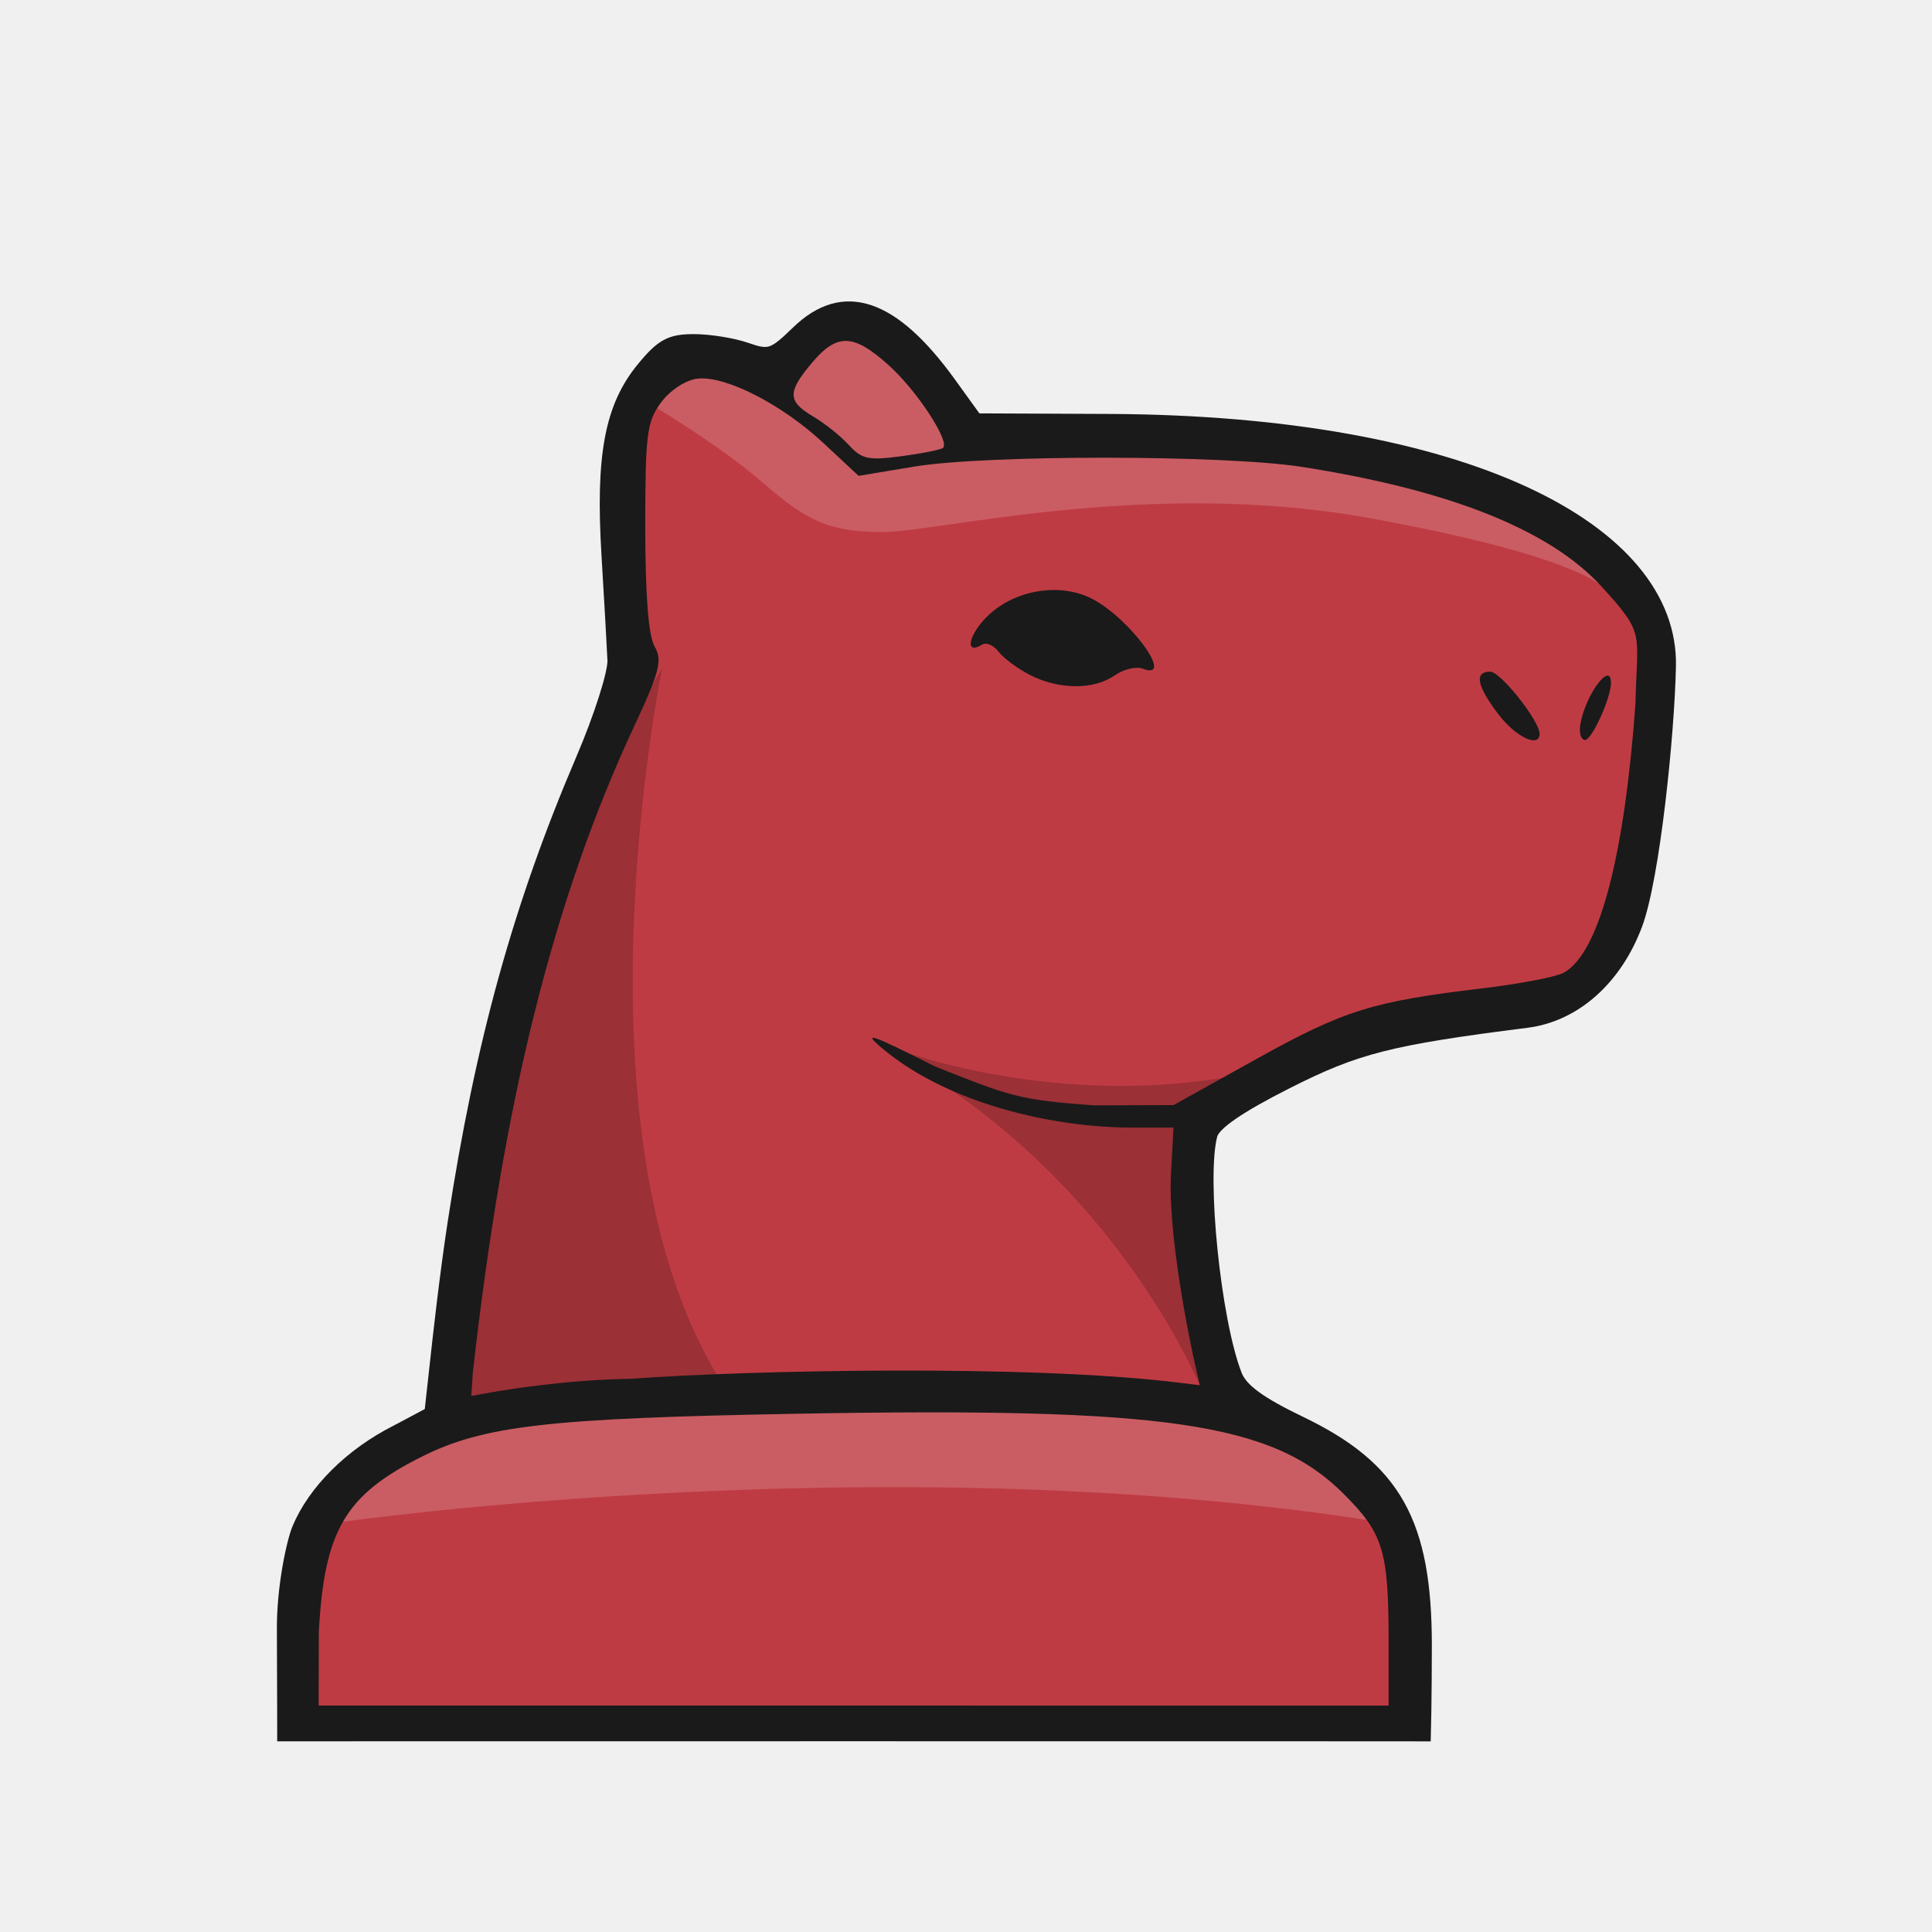
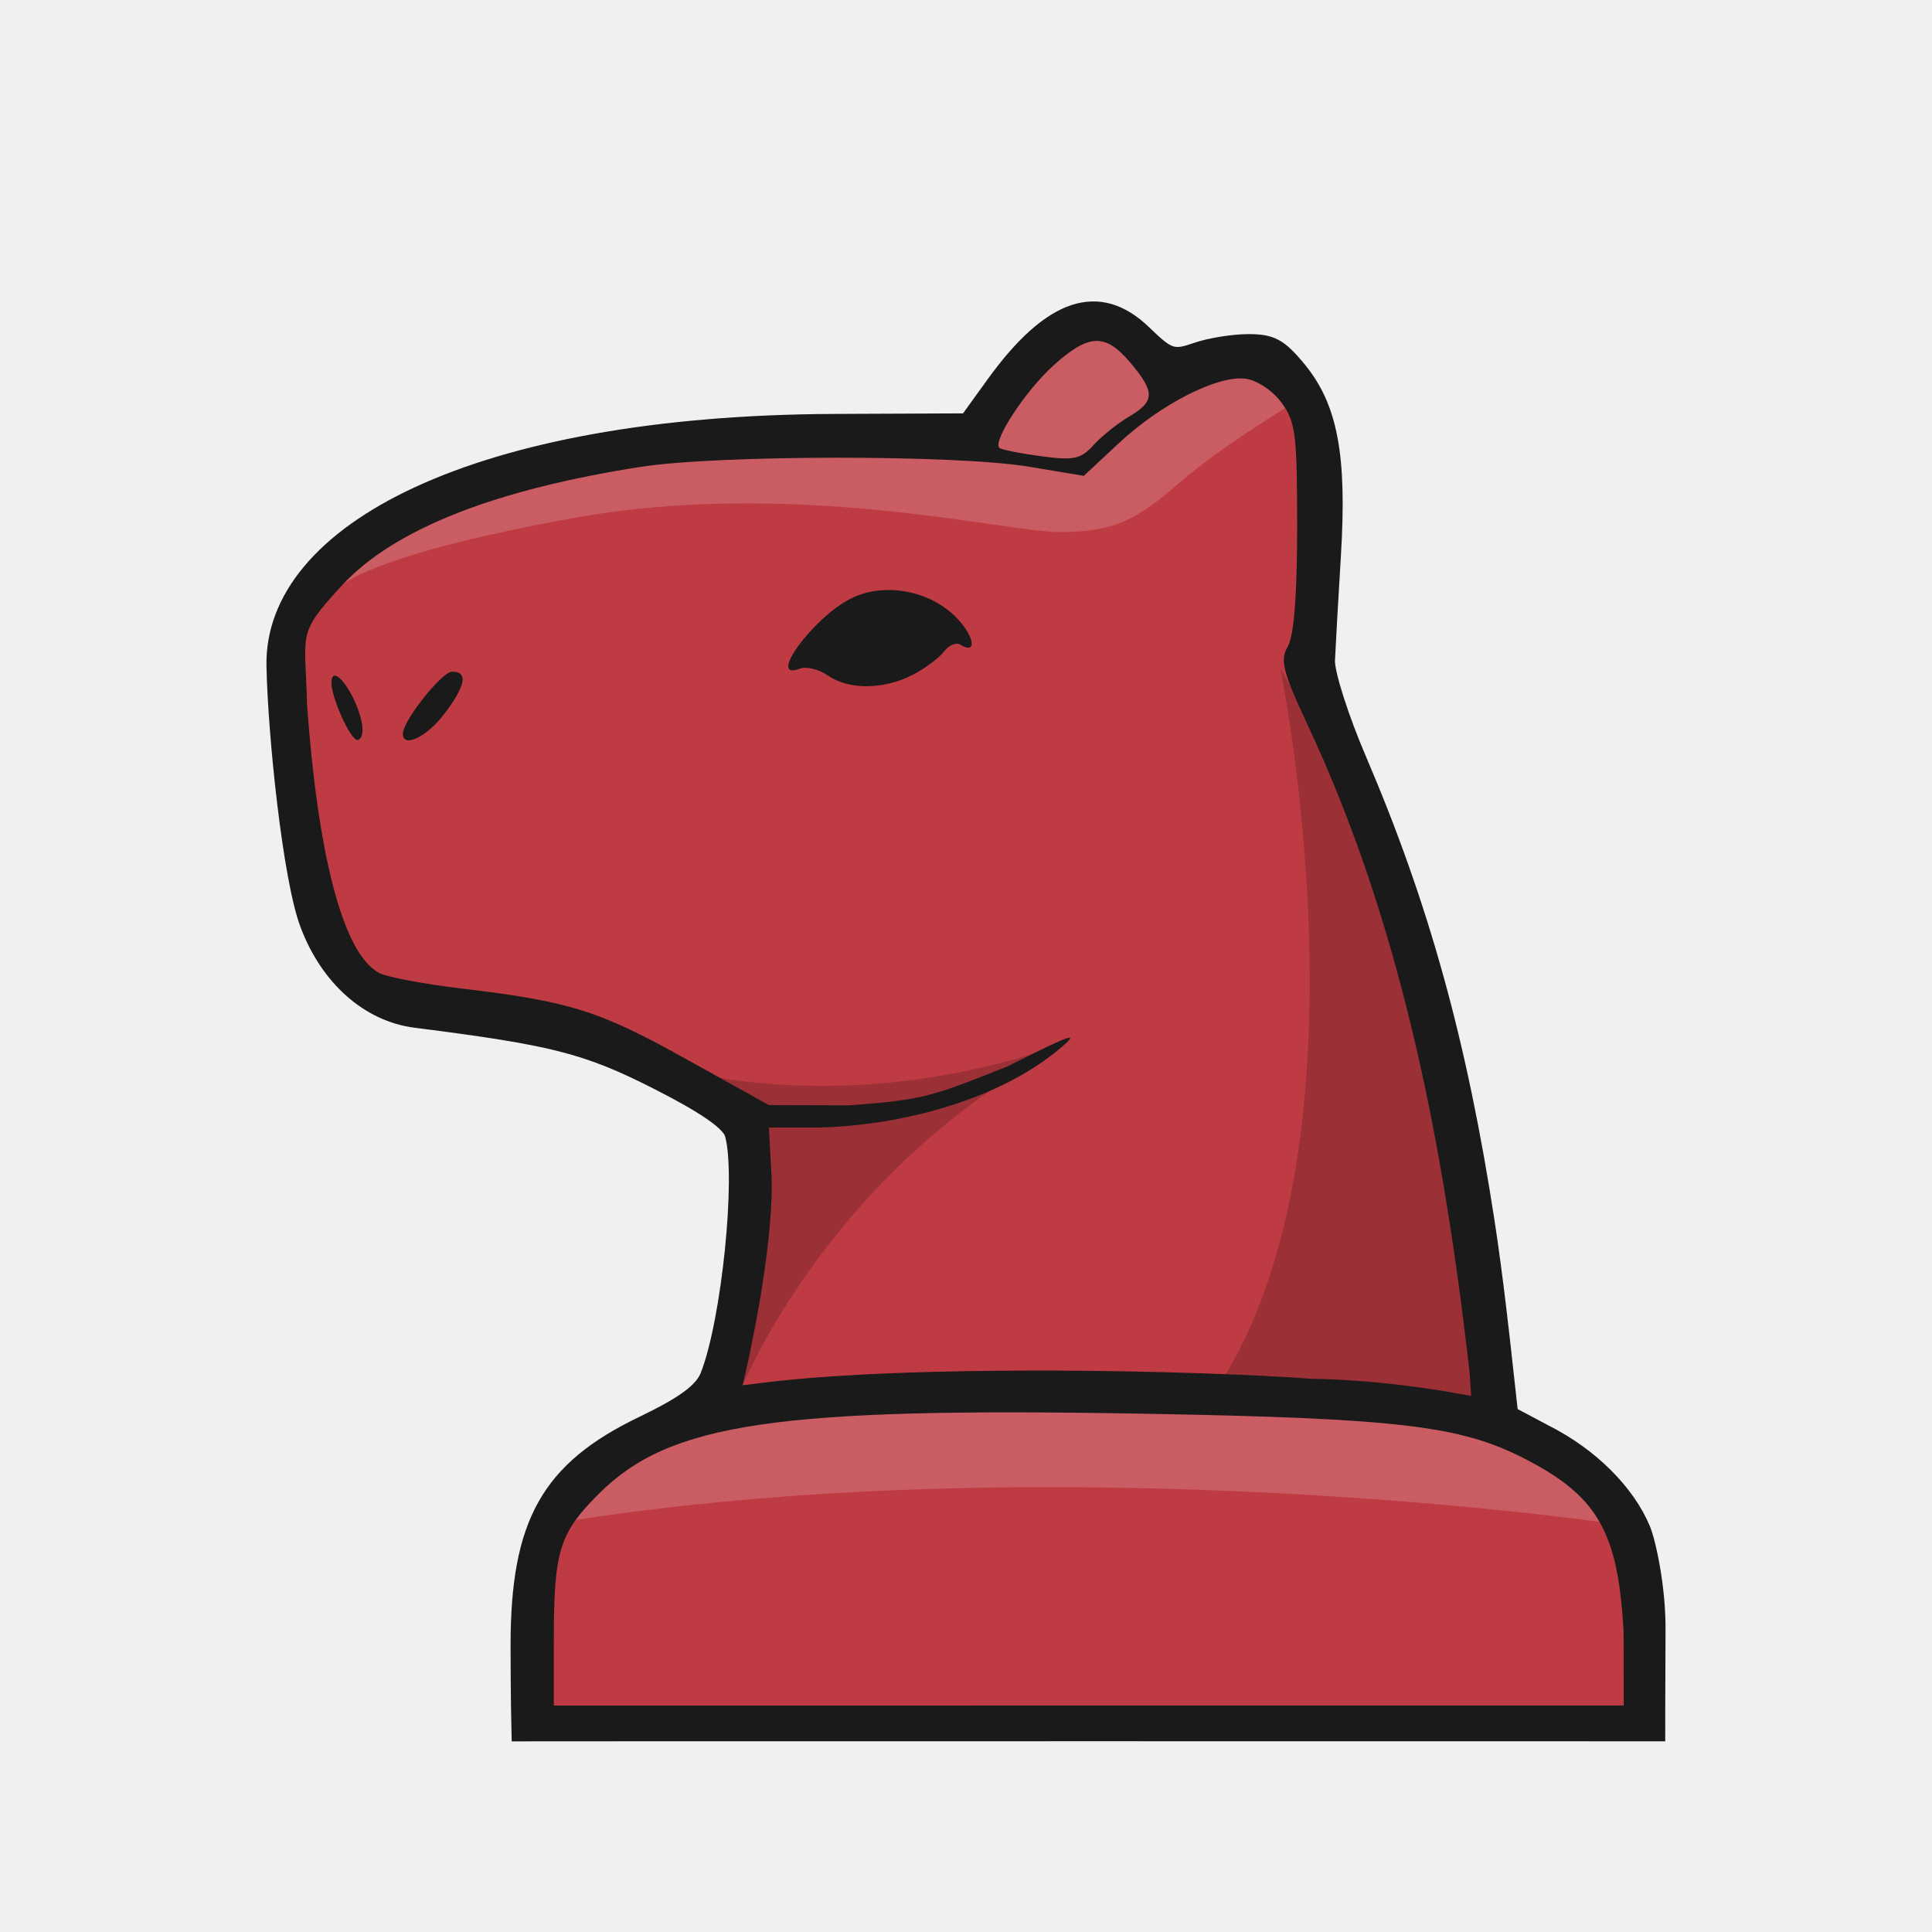
<svg xmlns="http://www.w3.org/2000/svg" width="341.33" height="341.33" version="1.1" viewBox="0 0 341.33 341.33">
  <defs>
    <style>.clsN-1{fill:none;}.clsN-2{fill:#4185BF;}.clsN-3,.clsN-5{fill:#fff;}.clsN-3,.clsN-4{opacity:0.2;}.clsN-6{fill:#1a1a1a;}</style>
    <style>.clsN-1{fill:none;}.clsN-2{fill:#C09526;}.clsN-3,.clsN-5{fill:#fff;}.clsN-3,.clsN-4{opacity:0.2;}.clsN-6{fill:#1a1a1a;}</style>
    <style>.clsN-1{fill:none;}.clsN-2{fill:#4185BF;}.clsN-3,.clsN-5{fill:#fff;}.clsN-3,.clsN-4{opacity:0.2;}.clsN-6{fill:#1a1a1a;}</style>
    <style>.clsN-1{fill:none;}.clsN-2{fill:#C09526;}.clsN-3,.clsN-5{fill:#fff;}.clsN-3,.clsN-4{opacity:0.2;}.clsN-6{fill:#1a1a1a;}</style>
  </defs>
-   <path d="m49.939 306.68s4e-6 -6.793-0.055-18.896c-0.034-7.484 1.726-15.468 2.692-17.78 2.801-6.704 9.312-13.18 17.328-17.236l6.046-3.213 0.946-8.557c0.462-4.18 1.665-15.291 3.166-25.079 4.861-31.714 11.572-55.95 22.686-81.925 3.138-7.333 5.629-15.133 5.536-17.333s-0.567-10.555-1.052-18.567c-1.069-17.627 0.559-26.286 6.238-33.175 3.373-4.092 4.911-4.924 9.096-4.924 2.771 0 6.972 0.674 9.336 1.498 3.99 1.391 4.627 1.18 8.871-2.933 8.199-7.947 17.013-5.007 27.161 9.06l4.599 6.375 23.401 0.103c63.258 0.279 99.666 19.438 99.192 43.562-0.237 12.041-2.844 37.486-5.927 45.725-3.626 9.691-10.91 16.152-19.427 17.233-24.269 3.078-30.082 4.559-42.411 10.802-8.417 4.262-12.735 7.236-13.241 9.117-1.991 7.416 0.607 32.814 4.33 42.326 0.998 2.551 4.162 4.87 11.374 8.339 16.747 8.055 22.176 17.724 22.176 39.496 0 9.497-0.176 15.983-0.176 15.983s-13.29-0.019-101.39-0.019c-94.795 0-100.49 0.018-100.49 0.018z" fill="#bf3b43" stroke="#1a1a1a" stroke-width="1.933" />
-   <path d="m117 118c-27 45.5-34.115 130.27-34.115 130.27s1.211 0.884 3.012 2.143c0.272-0.153 0.562-0.295 0.875-0.422 1.084-0.669 2.479-1.188 4.236-1.44 0.913-0.13 2.091-0.315 3.037-0.395 0.263-0.022 0.704-0.268 0.812-0.062 0.712-0.328 1.491-0.476 2.488-0.439 0.304 0.011 0.628 0.039 0.977 0.082 0.165 0.024 0.328 0.067 0.494 0.072 2.346 0.075 4.715-0.042 7.062-0.068 1.089 0.014 2.176 0.01 3.266 8e-3 0.634-2e-3 1.268 7e-5 1.902 0 0.596-8e-5 1.191 0 1.787 0 0.322-0.094 0.661-0.167 1.025-0.209 1.255-0.567 2.037-0.403 3.389-0.336 0.577 0.025 0.736 0.05 0.729 0.07 0.191-0.011 0.185-0.016 0.543-0.033 0.478-7e-3 0.956 4e-3 1.434 8e-3 0.257-0.097 0.609-0.226 1.061-0.398 0.609-0.487 1.37-0.709 2.17-0.752 0.667-0.036 1.331 0.054 1.959 0.17 0.099-0.028 1.202-0.025 1.326-0.023 0.653 5e-3 1.306 2e-3 1.959 2e-3 -0.145-0.42-0.268-0.812-0.428-1.248-28.25-43.25-11-127-11-127zm8.15 128.27c0.256 0.047 0.525 0.087 0.756 0.143 0.15 0.036-0.301-0.07-0.451-0.105-0.258-0.017-0.329-0.028-0.305-0.037zm-29.482 2.049c-0.238 0.052-0.479 0.091-0.721 0.131 0.057 0.255 0.095 0.524 0.125 0.801h1.236c-0.061-0.271-0.127-0.548-0.16-0.781-0.024-0.17-0.281-0.135-0.48-0.15z" fill="#050000" fill-opacity=".189" stop-color="#000000" style="font-variation-settings:normal" />
-   <g fill="#050000" fill-opacity=".137" stop-color="#000000" style="font-variation-settings:normal">
-     <path d="m208.4 199.14s1.261 24.849 4.681 48.227c3.34 22.834 0 0 0 0s-14.659-39.173-56.409-61.77c-7.23-3.913 26.775 11.862 26.775 11.862s11.219 0.247 25.048 0.918z" fill="#050000" fill-opacity=".189" stop-color="#000000" style="font-variation-settings:normal" />
+   <g transform="matrix(-1 0 0 1 343.17 0)">
+     <path d="m49.939 306.68s4e-6 -6.793-0.055-18.896c-0.034-7.484 1.726-15.468 2.692-17.78 2.801-6.704 9.312-13.18 17.328-17.236l6.046-3.213 0.946-8.557c0.462-4.18 1.665-15.291 3.166-25.079 4.861-31.714 11.572-55.95 22.686-81.925 3.138-7.333 5.629-15.133 5.536-17.333s-0.567-10.555-1.052-18.567c-1.069-17.627 0.559-26.286 6.238-33.175 3.373-4.092 4.911-4.924 9.096-4.924 2.771 0 6.972 0.674 9.336 1.498 3.99 1.391 4.627 1.18 8.871-2.933 8.199-7.947 17.013-5.007 27.161 9.06l4.599 6.375 23.401 0.103c63.258 0.279 99.666 19.438 99.192 43.562-0.237 12.041-2.844 37.486-5.927 45.725-3.626 9.691-10.91 16.152-19.427 17.233-24.269 3.078-30.082 4.559-42.411 10.802-8.417 4.262-12.735 7.236-13.241 9.117-1.991 7.416 0.607 32.814 4.33 42.326 0.998 2.551 4.162 4.87 11.374 8.339 16.747 8.055 22.176 17.724 22.176 39.496 0 9.497-0.176 15.983-0.176 15.983s-13.29-0.019-101.39-0.019c-94.795 0-100.49 0.018-100.49 0.018z" fill="#bf3b43" stroke="#1a1a1a" stroke-width="1.933" />
+     <path d="m117 118c-27 45.5-34.115 130.27-34.115 130.27s1.211 0.884 3.012 2.143c0.272-0.153 0.562-0.295 0.875-0.422 1.084-0.669 2.479-1.188 4.236-1.44 0.913-0.13 2.091-0.315 3.037-0.395 0.263-0.022 0.704-0.268 0.812-0.062 0.712-0.328 1.491-0.476 2.488-0.439 0.304 0.011 0.628 0.039 0.977 0.082 0.165 0.024 0.328 0.067 0.494 0.072 2.346 0.075 4.715-0.042 7.062-0.068 1.089 0.014 2.176 0.01 3.266 8e-3 0.634-2e-3 1.268 7e-5 1.902 0 0.596-8e-5 1.191 0 1.787 0 0.322-0.094 0.661-0.167 1.025-0.209 1.255-0.567 2.037-0.403 3.389-0.336 0.577 0.025 0.736 0.05 0.729 0.07 0.191-0.011 0.185-0.016 0.543-0.033 0.478-7e-3 0.956 4e-3 1.434 8e-3 0.257-0.097 0.609-0.226 1.061-0.398 0.609-0.487 1.37-0.709 2.17-0.752 0.667-0.036 1.331 0.054 1.959 0.17 0.099-0.028 1.202-0.025 1.326-0.023 0.653 5e-3 1.306 2e-3 1.959 2e-3 -0.145-0.42-0.268-0.812-0.428-1.248-28.25-43.25-11-127-11-127zm8.15 128.27c0.256 0.047 0.525 0.087 0.756 0.143 0.15 0.036-0.301-0.07-0.451-0.105-0.258-0.017-0.329-0.028-0.305-0.037zm-29.482 2.049c-0.238 0.052-0.479 0.091-0.721 0.131 0.057 0.255 0.095 0.524 0.125 0.801h1.236c-0.061-0.271-0.127-0.548-0.16-0.781-0.024-0.17-0.281-0.135-0.48-0.15z" fill="#050000" fill-opacity=".189" stop-color="#000000" style="font-variation-settings:normal" />
+     <g fill="#050000" fill-opacity=".137" stop-color="#000000" style="font-variation-settings:normal">
+       <path d="m208.4 199.14s1.261 24.849 4.681 48.227c3.34 22.834 0 0 0 0s-14.659-39.173-56.409-61.77c-7.23-3.913 26.775 11.862 26.775 11.862s11.219 0.247 25.048 0.918z" fill="#050000" fill-opacity=".189" stop-color="#000000" style="font-variation-settings:normal" />
+     </g>
+     <path d="m60.325 268.9s94.949-13.622 181.15-0.374c113.48 17.44 0 0 0 0s-0.975-12.523-38.475-18.523-102.5-0.25-116 3-23.089 6.133-26.676 15.896z" fill="#fff" fill-opacity=".173" stop-color="#000000" style="font-variation-settings:normal" />
+     <path d="m114.25 71s12.75 7.5 20.5 14.25 11.75 8.75 21.25 8.75 47-9.5 85.75-2.5 42 12.75 42 12.75-2-5.75-25.25-15.5-89.25-10.25-89.25-10.25-8-18-14.25-19.5-6.5-1.25-9.25-0.5-6.75 9.25-13 7-15.5-3-18.5 5.5z" fill="#fff" fill-opacity=".173" stop-color="#000000" style="font-variation-settings:normal" />
+     <path d="m155.62 184.38s28.381 11.784 62.125 5.75c18.875-3.375 0 0 0 0l-9.25 8.25s-31 1-52.875-14z" fill="#050000" fill-opacity=".189" stop-color="#000000" style="font-variation-settings:normal" />
+     <path d="m49.939 306.68s0-6.71-0.055-18.896c-0.034-7.484 1.726-15.468 2.692-17.78 2.801-6.704 9.312-13.18 17.328-17.236l6.046-3.213 0.946-8.557c0.462-4.18 1.665-15.291 3.166-25.079 4.861-31.714 11.572-55.95 22.686-81.925 3.138-7.333 5.629-15.133 5.536-17.333s-0.567-10.555-1.052-18.567c-1.069-17.627 0.559-26.286 6.238-33.175 3.373-4.092 4.911-4.924 9.096-4.924 2.771 0 6.972 0.674 9.336 1.498 3.99 1.391 4.627 1.18 8.871-2.933 8.199-7.947 17.013-5.007 27.161 9.06l4.599 6.375 23.401 0.103c63.258 0.279 99.666 19.438 99.192 43.562-0.237 12.041-2.844 37.486-5.927 45.725-3.626 9.691-10.91 16.152-19.427 17.233-24.269 3.078-30.082 4.559-42.411 10.802-8.417 4.262-12.735 7.236-13.241 9.117-1.991 7.416 0.607 32.814 4.33 42.326 0.998 2.551 4.162 4.87 11.374 8.339 16.747 8.055 22.176 17.724 22.176 39.496 0 9.497-0.176 15.983-0.176 15.983s-13.29-0.019-101.39-0.019c-94.795 0-100.49 0.018-100.49 0.018zm195.39-16.52c0-16.183-0.917-19.21-7.944-26.237-12.572-12.572-31.405-15.328-96.723-14.152-43.808 0.788-55.216 2.1-66.209 7.612-13.466 6.752-17.14 12.999-18.121 30.809l-0.034 13.121 189.03 0.014zm-133.89-46.564c20.356-1.509 70.209-2.587 96.723 0.67l3.81 0.468-0.522-2.252c-1.6-6.91-5.101-24.694-4.574-35.084l0.456-8.186-7.333 7.6e-4c-14.076 1e-3 -32.495-4.268-44-13.893-3.856-3.226-2.274-2.696 9.109 3.052 13.288 5.29 14.7 5.921 28 6.912l14.225-0.044 14.667-8.162c15.398-8.569 20.496-10.163 39.872-12.465 6.53-0.776 12.978-2.002 14.329-2.725 6.684-3.577 10.911-22.182 12.731-47.496 0.292-12.852 1.861-12.204-6.065-20.853-9.443-10.304-27.729-17.126-52.867-21.054-13.677-2.137-55.734-2.166-68.49-0.048l-9.823 1.631-6.177-5.765c-7.381-6.888-17.373-11.991-22.326-11.402-2.044 0.243-4.791 2.047-6.386 4.194-2.522 3.395-2.799 5.566-2.799 22 0 12.003 0.561 19.213 1.643 21.1 1.418 2.475 0.931 4.391-3.552 14-14.272 30.588-23.11 65.958-28.553 114.27l-0.281 4.159 3.79-0.675c2.324-0.414 13.091-2.197 24.394-2.352zm167.83-115.99c1.029-5.143 5.345-10.84 5.345-6.961 0 2.619-3.353 10.099-4.601 10.099-0.44 0-1.218-0.764-0.744-3.138zm-14.535-1.404c-3.838-5.033-4.321-7.541-1.449-7.541 1.816 0 8.715 8.689 8.715 10.976 0 2.579-4.188 0.599-7.266-3.435zm-82.735-6.94c-2.2-1.127-4.71-2.983-5.578-4.125-0.868-1.142-2.176-1.706-2.908-1.254-3.185 1.969-2.41-1.808 1.051-5.124 4.803-4.602 12.744-5.879 18.392-2.958 6.728 3.479 14.762 14.574 8.934 12.337-1.16-0.445-3.393 0.091-4.963 1.191-3.664 2.566-9.844 2.539-14.928-0.066zm-15.392-40.138c1.244-1.163-4.604-10.085-9.525-14.531-6.275-5.67-9.19-5.776-13.631-0.497-4.379 5.204-4.337 6.8 0.251 9.51 2.036 1.203 4.864 3.471 6.285 5.04 2.241 2.477 3.467 2.734 9.297 1.95 3.694-0.497 6.989-1.159 7.324-1.472z" fill="#1a1a1a" stroke-width="1.333" />
  </g>
-   <path d="m60.325 268.9s94.949-13.622 181.15-0.374c113.48 17.44 0 0 0 0s-0.975-12.523-38.475-18.523-102.5-0.25-116 3-23.089 6.133-26.676 15.896z" fill="#fff" fill-opacity=".173" stop-color="#000000" style="font-variation-settings:normal" />
-   <path d="m114.25 71s12.75 7.5 20.5 14.25 11.75 8.75 21.25 8.75 47-9.5 85.75-2.5 42 12.75 42 12.75-2-5.75-25.25-15.5-89.25-10.25-89.25-10.25-8-18-14.25-19.5-6.5-1.25-9.25-0.5-6.75 9.25-13 7-15.5-3-18.5 5.5z" fill="#fff" fill-opacity=".173" stop-color="#000000" style="font-variation-settings:normal" />
-   <path d="m155.62 184.38s28.381 11.784 62.125 5.75c18.875-3.375 0 0 0 0l-9.25 8.25s-31 1-52.875-14z" fill="#050000" fill-opacity=".189" stop-color="#000000" style="font-variation-settings:normal" />
-   <path d="m49.939 306.68s0-6.71-0.055-18.896c-0.034-7.484 1.726-15.468 2.692-17.78 2.801-6.704 9.312-13.18 17.328-17.236l6.046-3.213 0.946-8.557c0.462-4.18 1.665-15.291 3.166-25.079 4.861-31.714 11.572-55.95 22.686-81.925 3.138-7.333 5.629-15.133 5.536-17.333s-0.567-10.555-1.052-18.567c-1.069-17.627 0.559-26.286 6.238-33.175 3.373-4.092 4.911-4.924 9.096-4.924 2.771 0 6.972 0.674 9.336 1.498 3.99 1.391 4.627 1.18 8.871-2.933 8.199-7.947 17.013-5.007 27.161 9.06l4.599 6.375 23.401 0.103c63.258 0.279 99.666 19.438 99.192 43.562-0.237 12.041-2.844 37.486-5.927 45.725-3.626 9.691-10.91 16.152-19.427 17.233-24.269 3.078-30.082 4.559-42.411 10.802-8.417 4.262-12.735 7.236-13.241 9.117-1.991 7.416 0.607 32.814 4.33 42.326 0.998 2.551 4.162 4.87 11.374 8.339 16.747 8.055 22.176 17.724 22.176 39.496 0 9.497-0.176 15.983-0.176 15.983s-13.29-0.019-101.39-0.019c-94.795 0-100.49 0.018-100.49 0.018zm195.39-16.52c0-16.183-0.917-19.21-7.944-26.237-12.572-12.572-31.405-15.328-96.723-14.152-43.808 0.788-55.216 2.1-66.209 7.612-13.466 6.752-17.14 12.999-18.121 30.809l-0.034 13.121 189.03 0.014zm-133.89-46.564c20.356-1.509 70.209-2.587 96.723 0.67l3.81 0.468-0.522-2.252c-1.6-6.91-5.101-24.694-4.574-35.084l0.456-8.186-7.333 7.6e-4c-14.076 1e-3 -32.495-4.268-44-13.893-3.856-3.226-2.274-2.696 9.109 3.052 13.288 5.29 14.7 5.921 28 6.912l14.225-0.044 14.667-8.162c15.398-8.569 20.496-10.163 39.872-12.465 6.53-0.776 12.978-2.002 14.329-2.725 6.684-3.577 10.911-22.182 12.731-47.496 0.292-12.852 1.861-12.204-6.065-20.853-9.443-10.304-27.729-17.126-52.867-21.054-13.677-2.137-55.734-2.166-68.49-0.048l-9.823 1.631-6.177-5.765c-7.381-6.888-17.373-11.991-22.326-11.402-2.044 0.243-4.791 2.047-6.386 4.194-2.522 3.395-2.799 5.566-2.799 22 0 12.003 0.561 19.213 1.643 21.1 1.418 2.475 0.931 4.391-3.552 14-14.272 30.588-23.11 65.958-28.553 114.27l-0.281 4.159 3.79-0.675c2.324-0.414 13.091-2.197 24.394-2.352zm167.83-115.99c1.029-5.143 5.345-10.84 5.345-6.961 0 2.619-3.353 10.099-4.601 10.099-0.44 0-1.218-0.764-0.744-3.138zm-14.535-1.404c-3.838-5.033-4.321-7.541-1.449-7.541 1.816 0 8.715 8.689 8.715 10.976 0 2.579-4.188 0.599-7.266-3.435zm-82.735-6.94c-2.2-1.127-4.71-2.983-5.578-4.125-0.868-1.142-2.176-1.706-2.908-1.254-3.185 1.969-2.41-1.808 1.051-5.124 4.803-4.602 12.744-5.879 18.392-2.958 6.728 3.479 14.762 14.574 8.934 12.337-1.16-0.445-3.393 0.091-4.963 1.191-3.664 2.566-9.844 2.539-14.928-0.066zm-15.392-40.138c1.244-1.163-4.604-10.085-9.525-14.531-6.275-5.67-9.19-5.776-13.631-0.497-4.379 5.204-4.337 6.8 0.251 9.51 2.036 1.203 4.864 3.471 6.285 5.04 2.241 2.477 3.467 2.734 9.297 1.95 3.694-0.497 6.989-1.159 7.324-1.472z" fill="#1a1a1a" stroke-width="1.333" />
</svg>
